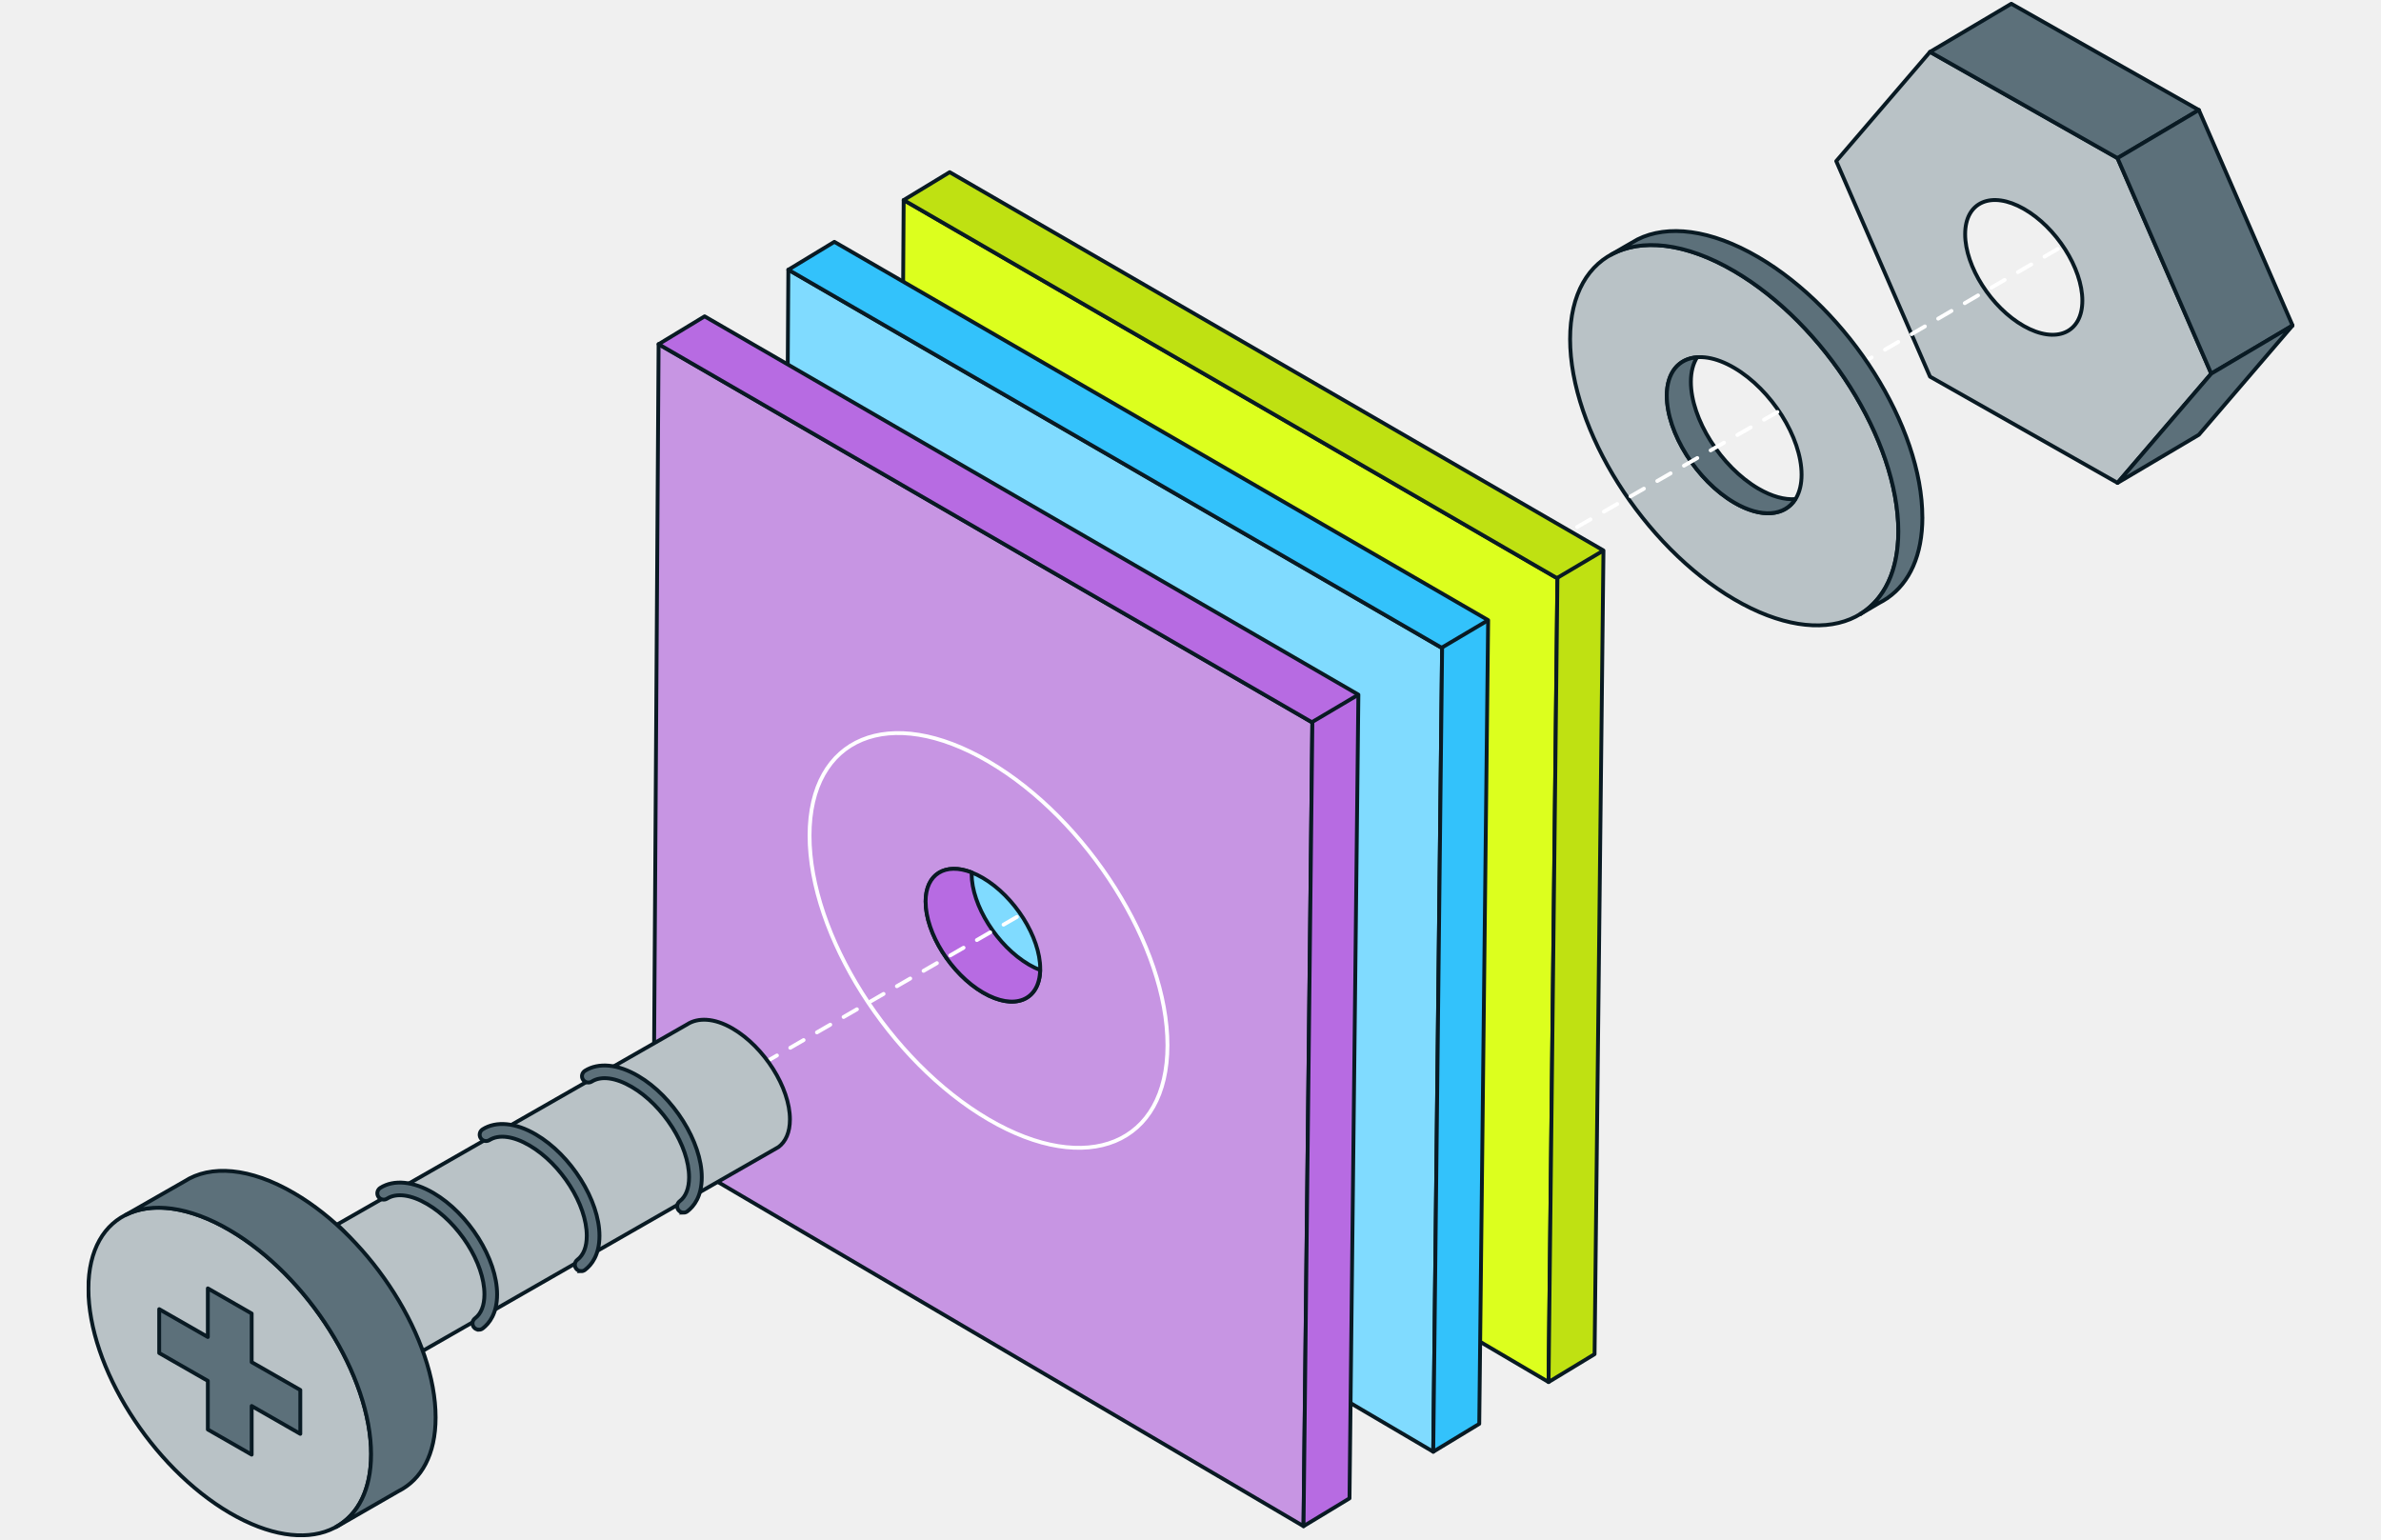
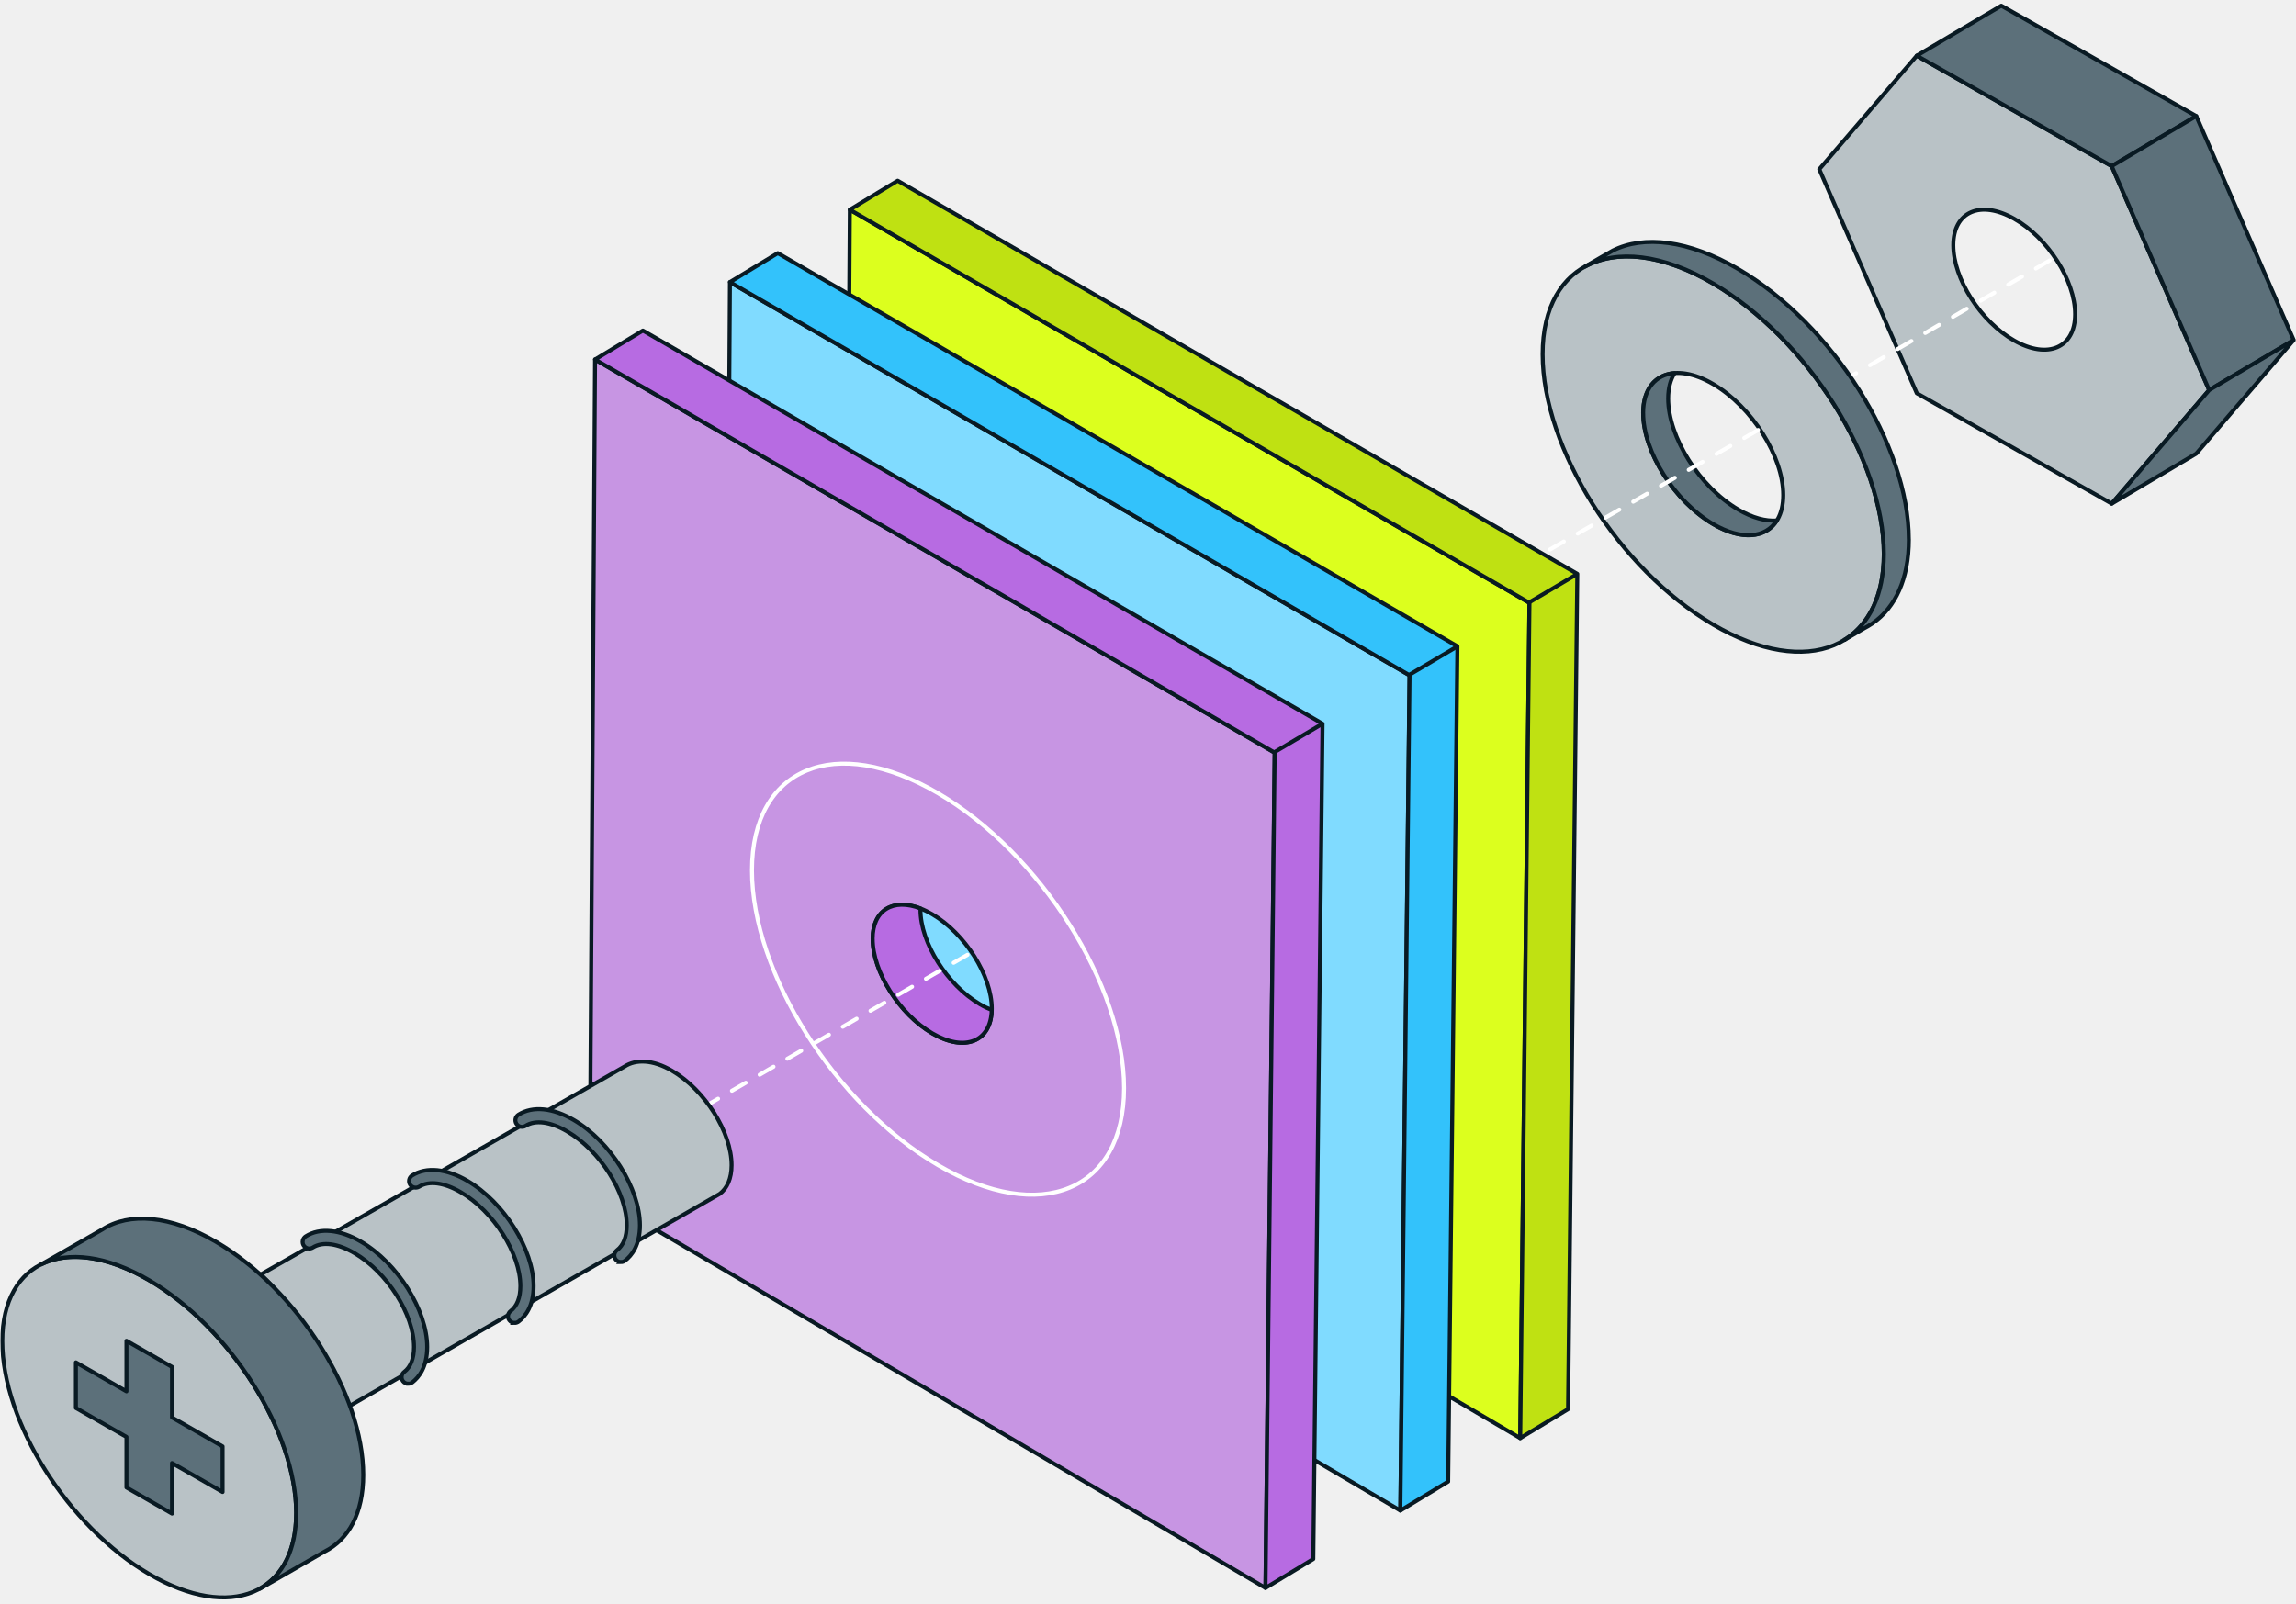
- <svg xmlns="http://www.w3.org/2000/svg" width="181" height="117" viewBox="42 50 574 400" fill="none">
+ <svg xmlns="http://www.w3.org/2000/svg" width="189" height="132" viewBox="42 50 574 400" fill="none">
  <mask id="mask0_11848_55043" style="mask-type:luminance" maskUnits="userSpaceOnUse" x="42" y="50" width="574" height="400">
    <path d="M615.924 50.476H42.074V449.526H615.924V50.476Z" fill="white" />
  </mask>
  <g mask="url(#mask0_11848_55043)">
    <path d="M569.924 91.095L521.194 63.485L496.824 91.875L521.194 147.885L569.924 175.495L594.294 147.105L569.924 91.095ZM545.554 134.725C537.144 129.955 530.324 119.275 530.324 110.865C530.324 102.455 537.144 99.495 545.554 104.265C553.964 109.035 560.784 119.715 560.784 128.125C560.784 136.535 553.964 139.495 545.554 134.725Z" fill="#B9C2C6" stroke="#091A23" stroke-linecap="round" stroke-linejoin="round" />
    <path d="M521.193 63.486L542.323 50.976L591.063 78.586L569.923 91.096L521.193 63.486Z" fill="#5C707A" stroke="#091A23" stroke-linecap="round" stroke-linejoin="round" />
    <path d="M594.284 147.106L615.424 134.596L591.064 78.586L569.924 91.096L594.284 147.106Z" fill="#5C707A" stroke="#091A23" stroke-linecap="round" stroke-linejoin="round" />
    <path d="M569.924 175.506L591.064 162.996L615.424 134.596L594.284 147.106L569.924 175.506Z" fill="#5C707A" stroke="#091A23" stroke-linecap="round" stroke-linejoin="round" />
    <path d="M554.415 114.686L500.145 146.326" stroke="white" stroke-linecap="round" stroke-linejoin="round" stroke-dasharray="4 4" />
    <path d="M470.304 120.466C446.754 106.676 427.654 114.586 427.654 138.136C427.654 161.686 446.744 191.966 470.304 205.756C493.854 219.546 512.954 211.636 512.954 188.086C512.954 164.536 493.864 134.256 470.304 120.466ZM470.304 180.616C460.634 174.956 452.794 162.526 452.794 152.856C452.794 143.186 460.634 139.936 470.304 145.606C479.974 151.266 487.814 163.696 487.814 173.366C487.814 183.036 479.974 186.286 470.304 180.616Z" fill="#B9C2C6" stroke="#091A23" stroke-linecap="round" stroke-linejoin="round" />
    <path d="M452.795 152.855C452.795 162.525 460.635 174.945 470.305 180.615C477.365 184.745 483.425 184.115 486.195 179.715C483.425 179.925 480.115 179.055 476.555 176.975C466.885 171.315 459.045 158.885 459.045 149.215C459.045 146.605 459.635 144.475 460.655 142.855C455.915 143.215 452.785 146.755 452.785 152.855H452.795Z" fill="#5C707A" stroke="#091A23" stroke-linecap="round" stroke-linejoin="round" />
    <path d="M519.204 184.446C519.204 160.896 500.114 130.616 476.554 116.826C464.134 109.556 452.964 108.326 445.174 112.226L445.144 112.246C444.574 112.536 439.774 115.346 438.314 116.196C446.134 111.906 457.564 112.996 470.314 120.466C493.864 134.256 512.964 164.536 512.964 188.086C512.964 198.386 509.314 205.696 503.224 209.506L508.004 206.696C508.674 206.356 509.314 205.976 509.924 205.566L510.214 205.396H510.184C515.834 201.466 519.214 194.346 519.214 184.446H519.204Z" fill="#5C707A" stroke="#091A23" stroke-linecap="round" stroke-linejoin="round" />
    <path d="M503.074 209.586L503.194 209.516C503.154 209.536 503.114 209.556 503.074 209.586Z" fill="#5C707A" stroke="#091A23" stroke-linecap="round" stroke-linejoin="round" />
    <path d="M481.525 157.086L427.785 187.946" stroke="white" stroke-linecap="round" stroke-linejoin="round" stroke-dasharray="4 4" />
    <path d="M254.455 101.995L253.125 309.895L422.055 409.185L424.315 203.985L424.355 200.305L254.455 101.995Z" fill="#DCFF1E" stroke="#091A23" stroke-linecap="round" stroke-linejoin="round" />
    <path d="M254.455 101.995L266.415 94.745L436.325 193.065L434.015 401.945L422.055 409.195L424.365 200.315L254.455 101.995Z" fill="#BFE112" stroke="#091A23" stroke-linecap="round" stroke-linejoin="round" />
    <path d="M424.494 200.086L436.094 193.216" stroke="#091A23" stroke-linecap="round" stroke-linejoin="round" />
    <path d="M224.484 120.106L223.154 328.006L392.084 427.296L394.344 222.096L394.384 218.416L224.474 120.096L224.484 120.106Z" fill="#80DBFF" stroke="#091A23" stroke-linecap="round" stroke-linejoin="round" />
    <path d="M224.484 120.105L236.444 112.855L406.354 211.175L404.044 420.055L392.084 427.305L394.394 218.425L224.484 120.105Z" fill="#33C2FB" stroke="#091A23" stroke-linecap="round" stroke-linejoin="round" />
    <path d="M394.523 218.195L406.123 211.325" stroke="#091A23" stroke-linecap="round" stroke-linejoin="round" />
    <path d="M190.764 139.455L189.434 347.355L358.364 446.645L360.624 241.445L360.664 237.765L190.754 139.445L190.764 139.455ZM275.054 307.955C266.834 303.135 260.164 292.565 260.164 284.345C260.164 276.125 266.834 273.355 275.054 278.175C283.274 282.995 289.944 293.565 289.944 301.785C289.944 310.005 283.274 312.775 275.054 307.955Z" fill="#C795E3" stroke="#091A23" stroke-linecap="round" stroke-linejoin="round" />
    <path d="M260.164 284.336C260.164 292.556 266.834 303.136 275.054 307.946C283.164 312.696 289.744 310.066 289.924 302.116C288.984 301.746 288.004 301.286 287.004 300.696C278.784 295.876 272.114 285.306 272.114 277.086C272.114 276.966 272.134 276.856 272.134 276.746C265.304 274.106 260.154 277.106 260.154 284.336H260.164Z" fill="#B76BE2" stroke="#091A23" stroke-linecap="round" stroke-linejoin="round" />
    <path d="M190.764 139.456L202.724 132.216L372.634 230.536L370.324 439.416L358.374 446.656L360.674 237.776L190.764 139.456Z" fill="#B76BE2" stroke="#091A23" stroke-linecap="round" stroke-linejoin="round" />
    <path d="M360.803 237.546L372.403 230.676" stroke="#091A23" stroke-linecap="round" stroke-linejoin="round" />
    <path d="M276.504 247.916C250.814 232.876 229.994 241.506 229.994 267.186C229.994 292.866 250.814 325.886 276.504 340.926C302.194 355.966 323.014 347.336 323.014 321.656C323.014 295.976 302.194 262.956 276.504 247.916Z" stroke="white" stroke-miterlimit="10" />
    <path d="M283.875 288.316L171.334 353.285" stroke="white" stroke-linecap="round" stroke-linejoin="round" stroke-dasharray="4 4" />
    <path d="M210.005 317.316C205.175 314.486 200.925 314.446 198.165 316.246L107.205 368.256C116.915 377.616 124.655 389.816 128.425 401.686L221.905 348.126C223.785 346.736 224.895 344.286 224.895 340.926C224.895 332.706 218.225 322.126 210.005 317.316Z" fill="#B9C2C6" stroke="#091A23" stroke-linecap="round" stroke-linejoin="round" />
    <path d="M144.055 395.585C143.555 395.585 143.065 395.365 142.735 394.935C142.185 394.205 142.325 393.175 143.055 392.625C144.655 391.415 145.495 389.255 145.495 386.395C145.495 378.255 138.815 367.725 130.615 362.925C126.455 360.485 122.655 359.975 120.195 361.525C119.425 362.015 118.405 361.775 117.915 361.005C117.425 360.235 117.665 359.215 118.435 358.725C121.965 356.495 127.015 356.985 132.275 360.075C141.385 365.405 148.795 377.215 148.795 386.395C148.795 391.365 146.755 393.965 145.055 395.255C144.755 395.485 144.405 395.595 144.055 395.595V395.585Z" fill="#5C707A" stroke="#091A23" stroke-miterlimit="10" />
    <path d="M170.655 380.366C170.155 380.366 169.665 380.146 169.335 379.716C168.785 378.986 168.925 377.956 169.655 377.406C171.255 376.196 172.095 374.036 172.095 371.176C172.095 363.036 165.415 352.506 157.215 347.706C153.055 345.266 149.255 344.756 146.795 346.306C146.025 346.786 145.005 346.556 144.515 345.786C144.025 345.016 144.265 343.996 145.035 343.506C148.575 341.276 153.615 341.766 158.875 344.856C167.985 350.186 175.395 361.996 175.395 371.176C175.395 376.146 173.355 378.736 171.645 380.036C171.345 380.266 170.995 380.376 170.645 380.376L170.655 380.366Z" fill="#5C707A" stroke="#091A23" stroke-miterlimit="10" />
    <path d="M197.244 365.156C196.744 365.156 196.254 364.936 195.924 364.506C195.374 363.776 195.514 362.746 196.244 362.196C197.844 360.986 198.684 358.826 198.684 355.966C198.684 347.826 192.004 337.296 183.804 332.496C179.644 330.056 175.844 329.546 173.384 331.096C172.614 331.576 171.594 331.346 171.104 330.576C170.614 329.806 170.854 328.786 171.624 328.296C175.164 326.066 180.204 326.556 185.464 329.646C194.574 334.976 201.984 346.786 201.984 355.966C201.984 360.936 199.944 363.526 198.234 364.826C197.934 365.056 197.584 365.166 197.234 365.166L197.244 365.156Z" fill="#5C707A" stroke="#091A23" stroke-miterlimit="10" />
    <path d="M116.044 427.965C116.044 448.255 99.594 455.065 79.304 443.185C59.024 431.305 42.574 405.225 42.574 384.935C42.574 364.645 59.024 357.835 79.314 369.715C99.604 381.595 116.054 407.675 116.054 427.965H116.044Z" fill="#B9C2C6" stroke="#091A23" stroke-linecap="round" stroke-linejoin="round" />
    <path d="M97.645 411.256L85.005 404.016V391.376L73.615 384.846V397.486L60.975 390.246V401.646L73.615 408.886V421.526L85.005 428.056V415.416L97.645 422.656V411.256Z" fill="#5C707A" stroke="#091A23" stroke-linecap="round" stroke-linejoin="round" />
    <path d="M96.075 360.135C84.555 353.385 74.275 352.675 67.534 357.035C64.794 358.595 54.554 364.445 52.315 365.735C59.025 362.395 68.635 363.465 79.305 369.715C99.594 381.595 116.044 407.675 116.044 427.965C116.044 437.215 112.624 443.645 106.984 446.805V446.855L123.124 437.565C129.144 434.545 132.814 427.975 132.814 418.385C132.814 398.095 116.364 372.015 96.075 360.135Z" fill="#5C707A" stroke="#091A23" stroke-linecap="round" stroke-linejoin="round" />
  </g>
</svg>
